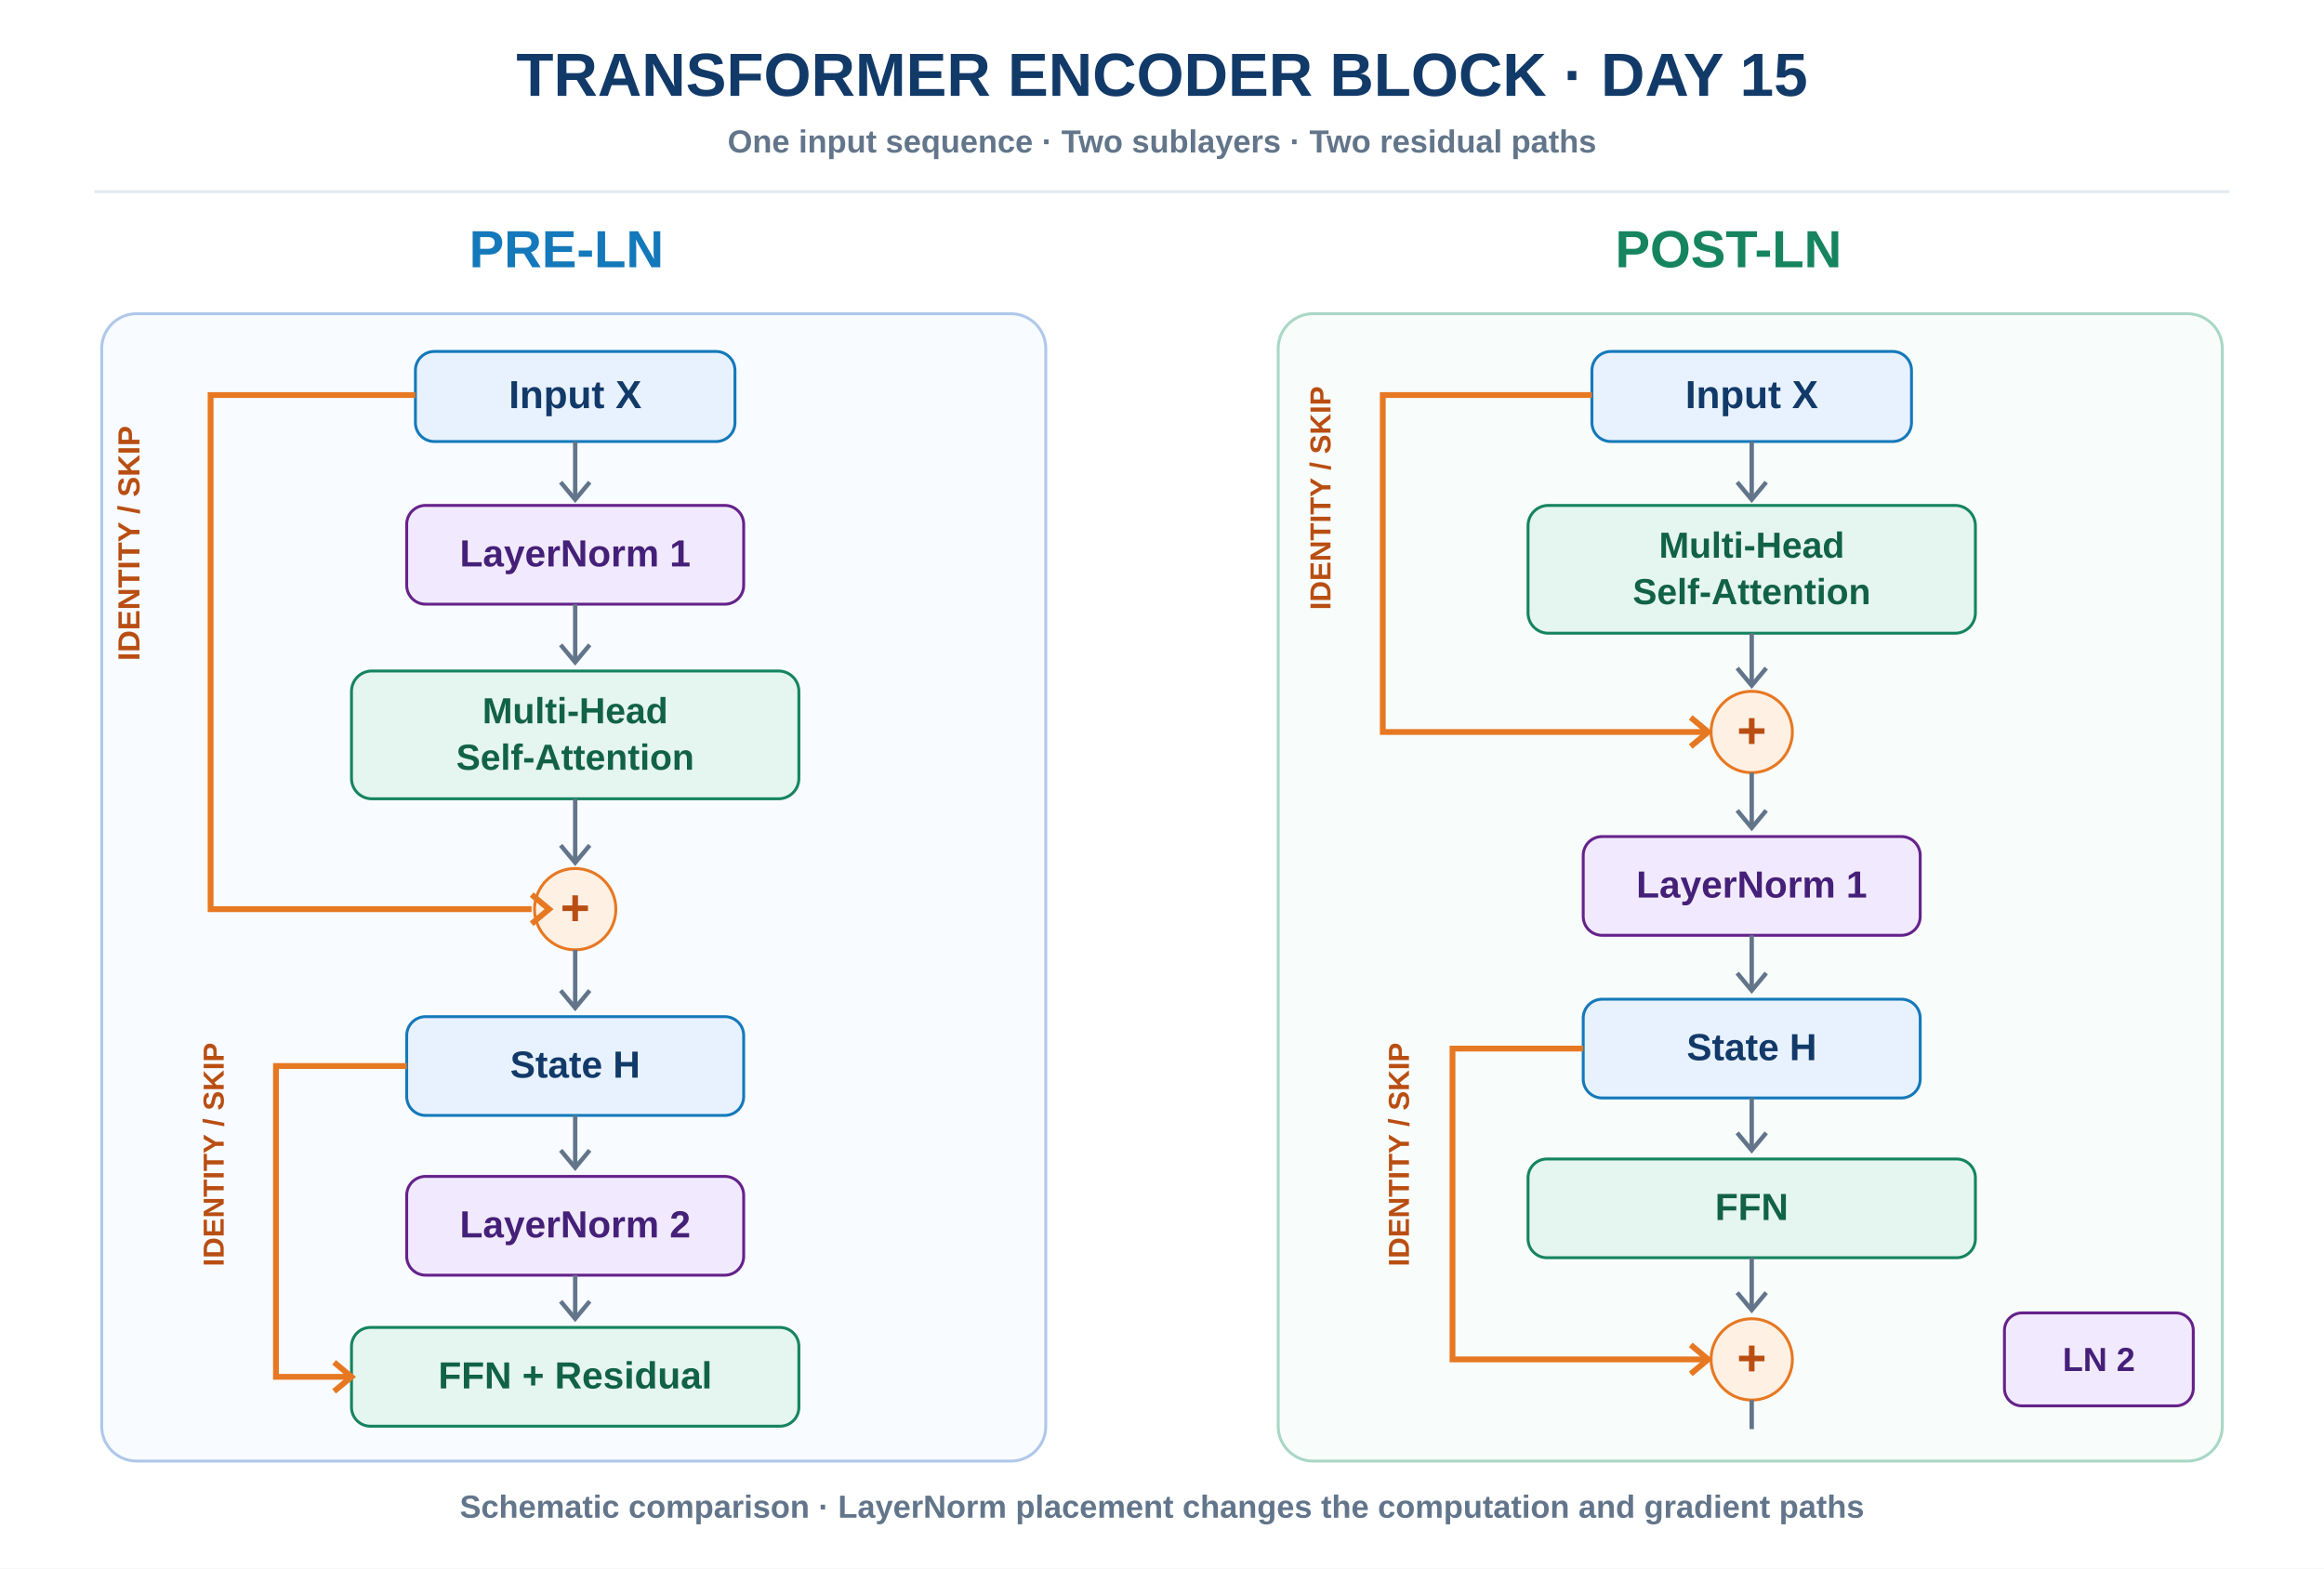
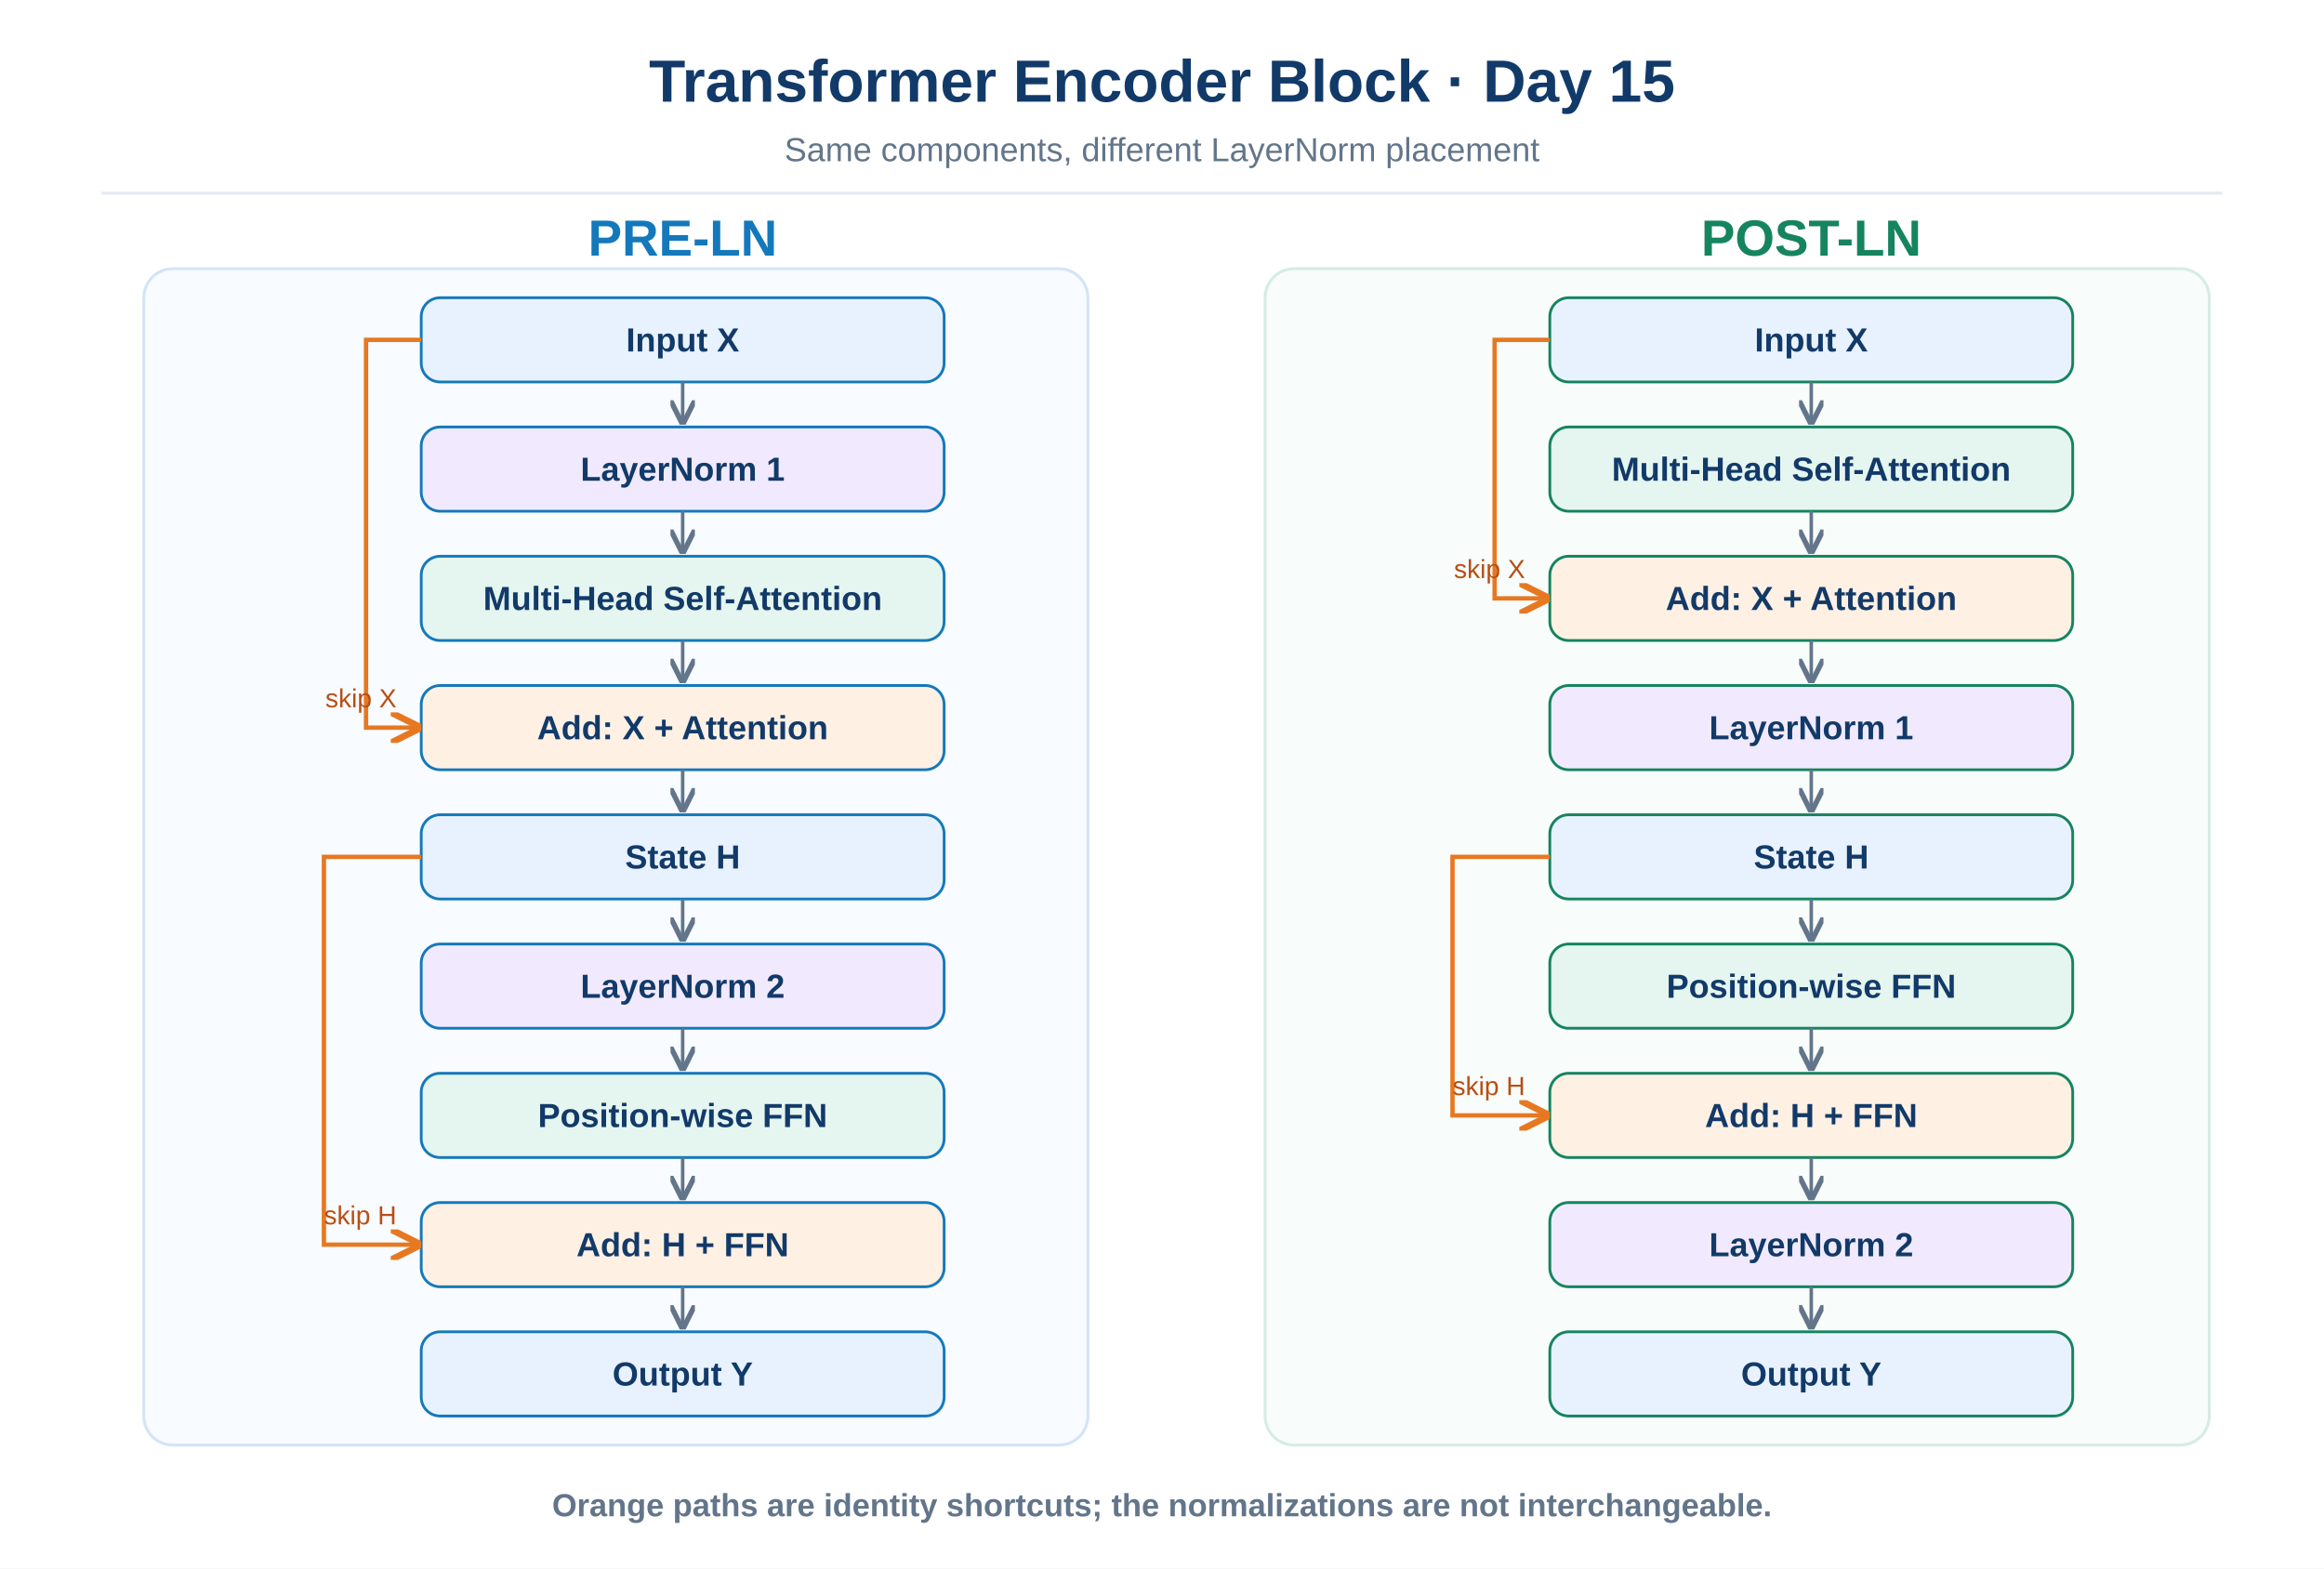
<svg xmlns="http://www.w3.org/2000/svg" width="1600" height="1080" viewBox="0 0 1600 1080" role="img" aria-labelledby="title desc">
+   <defs>
+     <marker id="grey-arrow" markerWidth="7" markerHeight="7" refX="6" refY="3.5" orient="auto">
+       <path d="M0 0 L7 3.5 L0 7" fill="none" stroke="#62758A" stroke-width="1.5" />
+     </marker>
+     <marker id="orange-arrow" markerWidth="7" markerHeight="7" refX="6" refY="3.5" orient="auto">
+       <path d="M0 0 L7 3.5 L0 7" fill="none" stroke="#E77822" stroke-width="1.5" />
+     </marker>
+   </defs>
  <rect width="1600" height="1080" fill="#FFFFFF" />
-   <g font-family="Arial, 'Microsoft YaHei', 'PingFang SC', 'Noto Sans CJK SC', sans-serif">
-     <text x="800" y="66" text-anchor="middle" font-size="42" font-weight="800" fill="#123A69">TRANSFORMER ENCODER BLOCK · DAY 15</text>
-     <text x="800" y="105" text-anchor="middle" font-size="22" font-weight="600" fill="#62758A">One input sequence · Two sublayers · Two residual paths</text>
-     <path d="M65 132 H1535" stroke="#E3EAF1" stroke-width="2" />
-     <text x="390" y="184" text-anchor="middle" font-size="36" font-weight="850" fill="#1479BA">PRE-LN</text>
-     <text x="1190" y="184" text-anchor="middle" font-size="36" font-weight="850" fill="#15845F">POST-LN</text>
-     <rect x="70" y="216" width="650" height="790" rx="24" fill="#F8FBFF" stroke="#AFC8EA" stroke-width="2" />
-     <rect x="286" y="242" width="220" height="62" rx="13" fill="#E8F2FF" stroke="#1479BA" stroke-width="2" />
-     <text x="396" y="281" text-anchor="middle" font-size="27" font-weight="750" fill="#123A69">Input X</text>
-     <path d="M396 304 V342" stroke="#62758A" stroke-width="3" fill="none" />
-     <path d="M386 332 L396 344 L406 332" stroke="#62758A" stroke-width="3" fill="none" />
-     <rect x="280" y="348" width="232" height="68" rx="13" fill="#F1EAFE" stroke="#65228A" stroke-width="2" />
-     <text x="396" y="390" text-anchor="middle" font-size="26" font-weight="750" fill="#452078">LayerNorm 1</text>
-     <path d="M396 416 V454" stroke="#62758A" stroke-width="3" />
-     <path d="M386 444 L396 456 L406 444" stroke="#62758A" stroke-width="3" fill="none" />
-     <rect x="242" y="462" width="308" height="88" rx="14" fill="#E5F5F0" stroke="#15845F" stroke-width="2" />
-     <text x="396" y="498" text-anchor="middle" font-size="25" font-weight="750" fill="#116247">Multi-Head</text>
-     <text x="396" y="530" text-anchor="middle" font-size="25" font-weight="750" fill="#116247">Self-Attention</text>
-     <path d="M396 550 V592" stroke="#62758A" stroke-width="3" />
-     <path d="M386 582 L396 594 L406 582" stroke="#62758A" stroke-width="3" fill="none" />
-     <circle cx="396" cy="626" r="28" fill="#FFF0E4" stroke="#E77822" stroke-width="2" />
-     <text x="396" y="637" text-anchor="middle" font-size="35" font-weight="800" fill="#B94E12">+</text>
-     <path d="M396 654 V692" stroke="#62758A" stroke-width="3" />
-     <path d="M386 682 L396 694 L406 682" stroke="#62758A" stroke-width="3" fill="none" />
-     <rect x="280" y="700" width="232" height="68" rx="13" fill="#E8F2FF" stroke="#1479BA" stroke-width="2" />
-     <text x="396" y="742" text-anchor="middle" font-size="26" font-weight="750" fill="#123A69">State H</text>
-     <path d="M396 768 V802" stroke="#62758A" stroke-width="3" />
-     <path d="M386 792 L396 804 L406 792" stroke="#62758A" stroke-width="3" fill="none" />
-     <rect x="280" y="810" width="232" height="68" rx="13" fill="#F1EAFE" stroke="#65228A" stroke-width="2" />
-     <text x="396" y="852" text-anchor="middle" font-size="26" font-weight="750" fill="#452078">LayerNorm 2</text>
-     <path d="M396 878 V906" stroke="#62758A" stroke-width="3" />
-     <path d="M386 896 L396 908 L406 896" stroke="#62758A" stroke-width="3" fill="none" />
-     <rect x="242" y="914" width="308" height="68" rx="13" fill="#E5F5F0" stroke="#15845F" stroke-width="2" />
-     <text x="396" y="956" text-anchor="middle" font-size="26" font-weight="750" fill="#116247">FFN + Residual</text>
-     <path d="M286 272 H145 V626 H366" stroke="#E77822" stroke-width="4" fill="none" />
-     <path d="M366 616 L378 626 L366 636" stroke="#E77822" stroke-width="4" fill="none" />
-     <text x="96" y="455" font-size="21" font-weight="700" fill="#B94E12" transform="rotate(-90 96 455)">IDENTITY / SKIP</text>
-     <path d="M280 734 H190 V948 H242" stroke="#E77822" stroke-width="4" fill="none" />
-     <path d="M230 938 L242 948 L230 958" stroke="#E77822" stroke-width="4" fill="none" />
-     <text x="154" y="872" font-size="20" font-weight="700" fill="#B94E12" transform="rotate(-90 154 872)">IDENTITY / SKIP</text>
-     <rect x="880" y="216" width="650" height="790" rx="24" fill="#F8FCFA" stroke="#A9D7C5" stroke-width="2" />
-     <rect x="1096" y="242" width="220" height="62" rx="13" fill="#E8F2FF" stroke="#1479BA" stroke-width="2" />
-     <text x="1206" y="281" text-anchor="middle" font-size="27" font-weight="750" fill="#123A69">Input X</text>
-     <path d="M1206 304 V342" stroke="#62758A" stroke-width="3" />
-     <path d="M1196 332 L1206 344 L1216 332" stroke="#62758A" stroke-width="3" fill="none" />
-     <rect x="1052" y="348" width="308" height="88" rx="14" fill="#E5F5F0" stroke="#15845F" stroke-width="2" />
-     <text x="1206" y="384" text-anchor="middle" font-size="25" font-weight="750" fill="#116247">Multi-Head</text>
-     <text x="1206" y="416" text-anchor="middle" font-size="25" font-weight="750" fill="#116247">Self-Attention</text>
-     <path d="M1206 436 V470" stroke="#62758A" stroke-width="3" />
-     <path d="M1196 460 L1206 472 L1216 460" stroke="#62758A" stroke-width="3" fill="none" />
-     <circle cx="1206" cy="504" r="28" fill="#FFF0E4" stroke="#E77822" stroke-width="2" />
-     <text x="1206" y="515" text-anchor="middle" font-size="35" font-weight="800" fill="#B94E12">+</text>
-     <path d="M1206 532 V568" stroke="#62758A" stroke-width="3" />
-     <path d="M1196 558 L1206 570 L1216 558" stroke="#62758A" stroke-width="3" fill="none" />
-     <rect x="1090" y="576" width="232" height="68" rx="13" fill="#F1EAFE" stroke="#65228A" stroke-width="2" />
-     <text x="1206" y="618" text-anchor="middle" font-size="26" font-weight="750" fill="#452078">LayerNorm 1</text>
-     <path d="M1206 644 V680" stroke="#62758A" stroke-width="3" />
-     <path d="M1196 670 L1206 682 L1216 670" stroke="#62758A" stroke-width="3" fill="none" />
-     <rect x="1090" y="688" width="232" height="68" rx="13" fill="#E8F2FF" stroke="#1479BA" stroke-width="2" />
-     <text x="1206" y="730" text-anchor="middle" font-size="26" font-weight="750" fill="#123A69">State H</text>
-     <path d="M1206 756 V790" stroke="#62758A" stroke-width="3" />
-     <path d="M1196 780 L1206 792 L1216 780" stroke="#62758A" stroke-width="3" fill="none" />
-     <rect x="1052" y="798" width="308" height="68" rx="13" fill="#E5F5F0" stroke="#15845F" stroke-width="2" />
-     <text x="1206" y="840" text-anchor="middle" font-size="26" font-weight="750" fill="#116247">FFN</text>
-     <path d="M1206 866 V900" stroke="#62758A" stroke-width="3" />
-     <path d="M1196 890 L1206 902 L1216 890" stroke="#62758A" stroke-width="3" fill="none" />
-     <circle cx="1206" cy="936" r="28" fill="#FFF0E4" stroke="#E77822" stroke-width="2" />
-     <text x="1206" y="947" text-anchor="middle" font-size="35" font-weight="800" fill="#B94E12">+</text>
-     <path d="M1206 964 V984" stroke="#62758A" stroke-width="3" />
-     <rect x="1380" y="904" width="130" height="64" rx="12" fill="#F1EAFE" stroke="#65228A" stroke-width="2" />
-     <text x="1445" y="944" text-anchor="middle" font-size="23" font-weight="750" fill="#452078">LN 2</text>
-     <path d="M1096 272 H952 V504 H1176" stroke="#E77822" stroke-width="4" fill="none" />
-     <path d="M1164 494 L1176 504 L1164 514" stroke="#E77822" stroke-width="4" fill="none" />
-     <text x="916" y="420" font-size="20" font-weight="700" fill="#B94E12" transform="rotate(-90 916 420)">IDENTITY / SKIP</text>
-     <path d="M1090 722 H1000 V936 H1176" stroke="#E77822" stroke-width="4" fill="none" />
-     <path d="M1164 926 L1176 936 L1164 946" stroke="#E77822" stroke-width="4" fill="none" />
-     <text x="970" y="872" font-size="20" font-weight="700" fill="#B94E12" transform="rotate(-90 970 872)">IDENTITY / SKIP</text>
-     <text x="800" y="1045" text-anchor="middle" font-size="22" font-weight="650" fill="#62758A">Schematic comparison · LayerNorm placement changes the computation and gradient paths</text>
+   <g font-family="Arial, 'Microsoft YaHei', 'PingFang SC', sans-serif">
+     <text x="800" y="70" text-anchor="middle" font-size="41" font-weight="800" fill="#123A69">Transformer Encoder Block · Day 15</text>
+     <text x="800" y="111" text-anchor="middle" font-size="23" fill="#62758A">Same components, different LayerNorm placement</text>
+     <path d="M70 133 H1530" stroke="#E3EAF1" stroke-width="2" />
+     <rect x="99" y="185" width="650" height="810" rx="20" fill="#F8FBFF" stroke="#D4E4F6" stroke-width="2" />
+     <rect x="871" y="185" width="650" height="810" rx="20" fill="#F8FCFA" stroke="#D4EDE3" stroke-width="2" />
+     <text x="470" y="176" text-anchor="middle" font-size="35" font-weight="800" fill="#1479BA">PRE-LN</text>
+     <rect x="290" y="205" width="360" height="58" rx="13" fill="#E8F2FF" stroke="#1479BA" stroke-width="1.9" />
+     <text x="470" y="242" text-anchor="middle" font-size="23" font-weight="700" fill="#123A69">Input X</text>
+     <path d="M470 263 V290" stroke="#62758A" stroke-width="2.4" fill="none" marker-end="url(#grey-arrow)" />
+     <rect x="290" y="294" width="360" height="58" rx="13" fill="#F1EAFE" stroke="#1479BA" stroke-width="1.9" />
+     <text x="470" y="331" text-anchor="middle" font-size="23" font-weight="700" fill="#123A69">LayerNorm 1</text>
+     <path d="M470 352 V379" stroke="#62758A" stroke-width="2.4" fill="none" marker-end="url(#grey-arrow)" />
+     <rect x="290" y="383" width="360" height="58" rx="13" fill="#E5F5F0" stroke="#1479BA" stroke-width="1.9" />
+     <text x="470" y="420" text-anchor="middle" font-size="23" font-weight="700" fill="#123A69">Multi-Head Self-Attention</text>
+     <path d="M470 441 V468" stroke="#62758A" stroke-width="2.4" fill="none" marker-end="url(#grey-arrow)" />
+     <rect x="290" y="472" width="360" height="58" rx="13" fill="#FFF0E4" stroke="#1479BA" stroke-width="1.9" />
+     <text x="470" y="509" text-anchor="middle" font-size="23" font-weight="700" fill="#123A69">Add: X + Attention</text>
+     <path d="M470 530 V557" stroke="#62758A" stroke-width="2.4" fill="none" marker-end="url(#grey-arrow)" />
+     <rect x="290" y="561" width="360" height="58" rx="13" fill="#E8F2FF" stroke="#1479BA" stroke-width="1.9" />
+     <text x="470" y="598" text-anchor="middle" font-size="23" font-weight="700" fill="#123A69">State H</text>
+     <path d="M470 619 V646" stroke="#62758A" stroke-width="2.4" fill="none" marker-end="url(#grey-arrow)" />
+     <rect x="290" y="650" width="360" height="58" rx="13" fill="#F1EAFE" stroke="#1479BA" stroke-width="1.9" />
+     <text x="470" y="687" text-anchor="middle" font-size="23" font-weight="700" fill="#123A69">LayerNorm 2</text>
+     <path d="M470 708 V735" stroke="#62758A" stroke-width="2.4" fill="none" marker-end="url(#grey-arrow)" />
+     <rect x="290" y="739" width="360" height="58" rx="13" fill="#E5F5F0" stroke="#1479BA" stroke-width="1.9" />
+     <text x="470" y="776" text-anchor="middle" font-size="23" font-weight="700" fill="#123A69">Position-wise FFN</text>
+     <path d="M470 797 V824" stroke="#62758A" stroke-width="2.4" fill="none" marker-end="url(#grey-arrow)" />
+     <rect x="290" y="828" width="360" height="58" rx="13" fill="#FFF0E4" stroke="#1479BA" stroke-width="1.9" />
+     <text x="470" y="865" text-anchor="middle" font-size="23" font-weight="700" fill="#123A69">Add: H + FFN</text>
+     <path d="M470 886 V913" stroke="#62758A" stroke-width="2.4" fill="none" marker-end="url(#grey-arrow)" />
+     <rect x="290" y="917" width="360" height="58" rx="13" fill="#E8F2FF" stroke="#1479BA" stroke-width="1.9" />
+     <text x="470" y="954" text-anchor="middle" font-size="23" font-weight="700" fill="#123A69">Output Y</text>
+     <path d="M290 234 H252 V501 H287" stroke="#E77822" stroke-width="3" fill="none" marker-end="url(#orange-arrow)" />
+     <path d="M290 590 H223 V857 H287" stroke="#E77822" stroke-width="3" fill="none" marker-end="url(#orange-arrow)" />
+     <text x="273" y="487" text-anchor="end" font-size="18" fill="#B94E12">skip X</text>
+     <text x="273" y="843" text-anchor="end" font-size="18" fill="#B94E12">skip H</text>
+     <text x="1247" y="176" text-anchor="middle" font-size="35" font-weight="800" fill="#15845F">POST-LN</text>
+     <rect x="1067" y="205" width="360" height="58" rx="13" fill="#E8F2FF" stroke="#15845F" stroke-width="1.9" />
+     <text x="1247" y="242" text-anchor="middle" font-size="23" font-weight="700" fill="#123A69">Input X</text>
+     <path d="M1247 263 V290" stroke="#62758A" stroke-width="2.4" fill="none" marker-end="url(#grey-arrow)" />
+     <rect x="1067" y="294" width="360" height="58" rx="13" fill="#E5F5F0" stroke="#15845F" stroke-width="1.9" />
+     <text x="1247" y="331" text-anchor="middle" font-size="23" font-weight="700" fill="#123A69">Multi-Head Self-Attention</text>
+     <path d="M1247 352 V379" stroke="#62758A" stroke-width="2.4" fill="none" marker-end="url(#grey-arrow)" />
+     <rect x="1067" y="383" width="360" height="58" rx="13" fill="#FFF0E4" stroke="#15845F" stroke-width="1.9" />
+     <text x="1247" y="420" text-anchor="middle" font-size="23" font-weight="700" fill="#123A69">Add: X + Attention</text>
+     <path d="M1247 441 V468" stroke="#62758A" stroke-width="2.4" fill="none" marker-end="url(#grey-arrow)" />
+     <rect x="1067" y="472" width="360" height="58" rx="13" fill="#F1EAFE" stroke="#15845F" stroke-width="1.9" />
+     <text x="1247" y="509" text-anchor="middle" font-size="23" font-weight="700" fill="#123A69">LayerNorm 1</text>
+     <path d="M1247 530 V557" stroke="#62758A" stroke-width="2.4" fill="none" marker-end="url(#grey-arrow)" />
+     <rect x="1067" y="561" width="360" height="58" rx="13" fill="#E8F2FF" stroke="#15845F" stroke-width="1.9" />
+     <text x="1247" y="598" text-anchor="middle" font-size="23" font-weight="700" fill="#123A69">State H</text>
+     <path d="M1247 619 V646" stroke="#62758A" stroke-width="2.4" fill="none" marker-end="url(#grey-arrow)" />
+     <rect x="1067" y="650" width="360" height="58" rx="13" fill="#E5F5F0" stroke="#15845F" stroke-width="1.9" />
+     <text x="1247" y="687" text-anchor="middle" font-size="23" font-weight="700" fill="#123A69">Position-wise FFN</text>
+     <path d="M1247 708 V735" stroke="#62758A" stroke-width="2.4" fill="none" marker-end="url(#grey-arrow)" />
+     <rect x="1067" y="739" width="360" height="58" rx="13" fill="#FFF0E4" stroke="#15845F" stroke-width="1.9" />
+     <text x="1247" y="776" text-anchor="middle" font-size="23" font-weight="700" fill="#123A69">Add: H + FFN</text>
+     <path d="M1247 797 V824" stroke="#62758A" stroke-width="2.4" fill="none" marker-end="url(#grey-arrow)" />
+     <rect x="1067" y="828" width="360" height="58" rx="13" fill="#F1EAFE" stroke="#15845F" stroke-width="1.9" />
+     <text x="1247" y="865" text-anchor="middle" font-size="23" font-weight="700" fill="#123A69">LayerNorm 2</text>
+     <path d="M1247 886 V913" stroke="#62758A" stroke-width="2.4" fill="none" marker-end="url(#grey-arrow)" />
+     <rect x="1067" y="917" width="360" height="58" rx="13" fill="#E8F2FF" stroke="#15845F" stroke-width="1.9" />
+     <text x="1247" y="954" text-anchor="middle" font-size="23" font-weight="700" fill="#123A69">Output Y</text>
+     <path d="M1067 234 H1029 V412 H1064" stroke="#E77822" stroke-width="3" fill="none" marker-end="url(#orange-arrow)" />
+     <path d="M1067 590 H1000 V768 H1064" stroke="#E77822" stroke-width="3" fill="none" marker-end="url(#orange-arrow)" />
+     <text x="1050" y="398" text-anchor="end" font-size="18" fill="#B94E12">skip X</text>
+     <text x="1050" y="754" text-anchor="end" font-size="18" fill="#B94E12">skip H</text>
+     <text x="800" y="1044" text-anchor="middle" font-size="22" font-weight="650" fill="#62758A">Orange paths are identity shortcuts; the normalizations are not interchangeable.</text>
  </g>
</svg>
